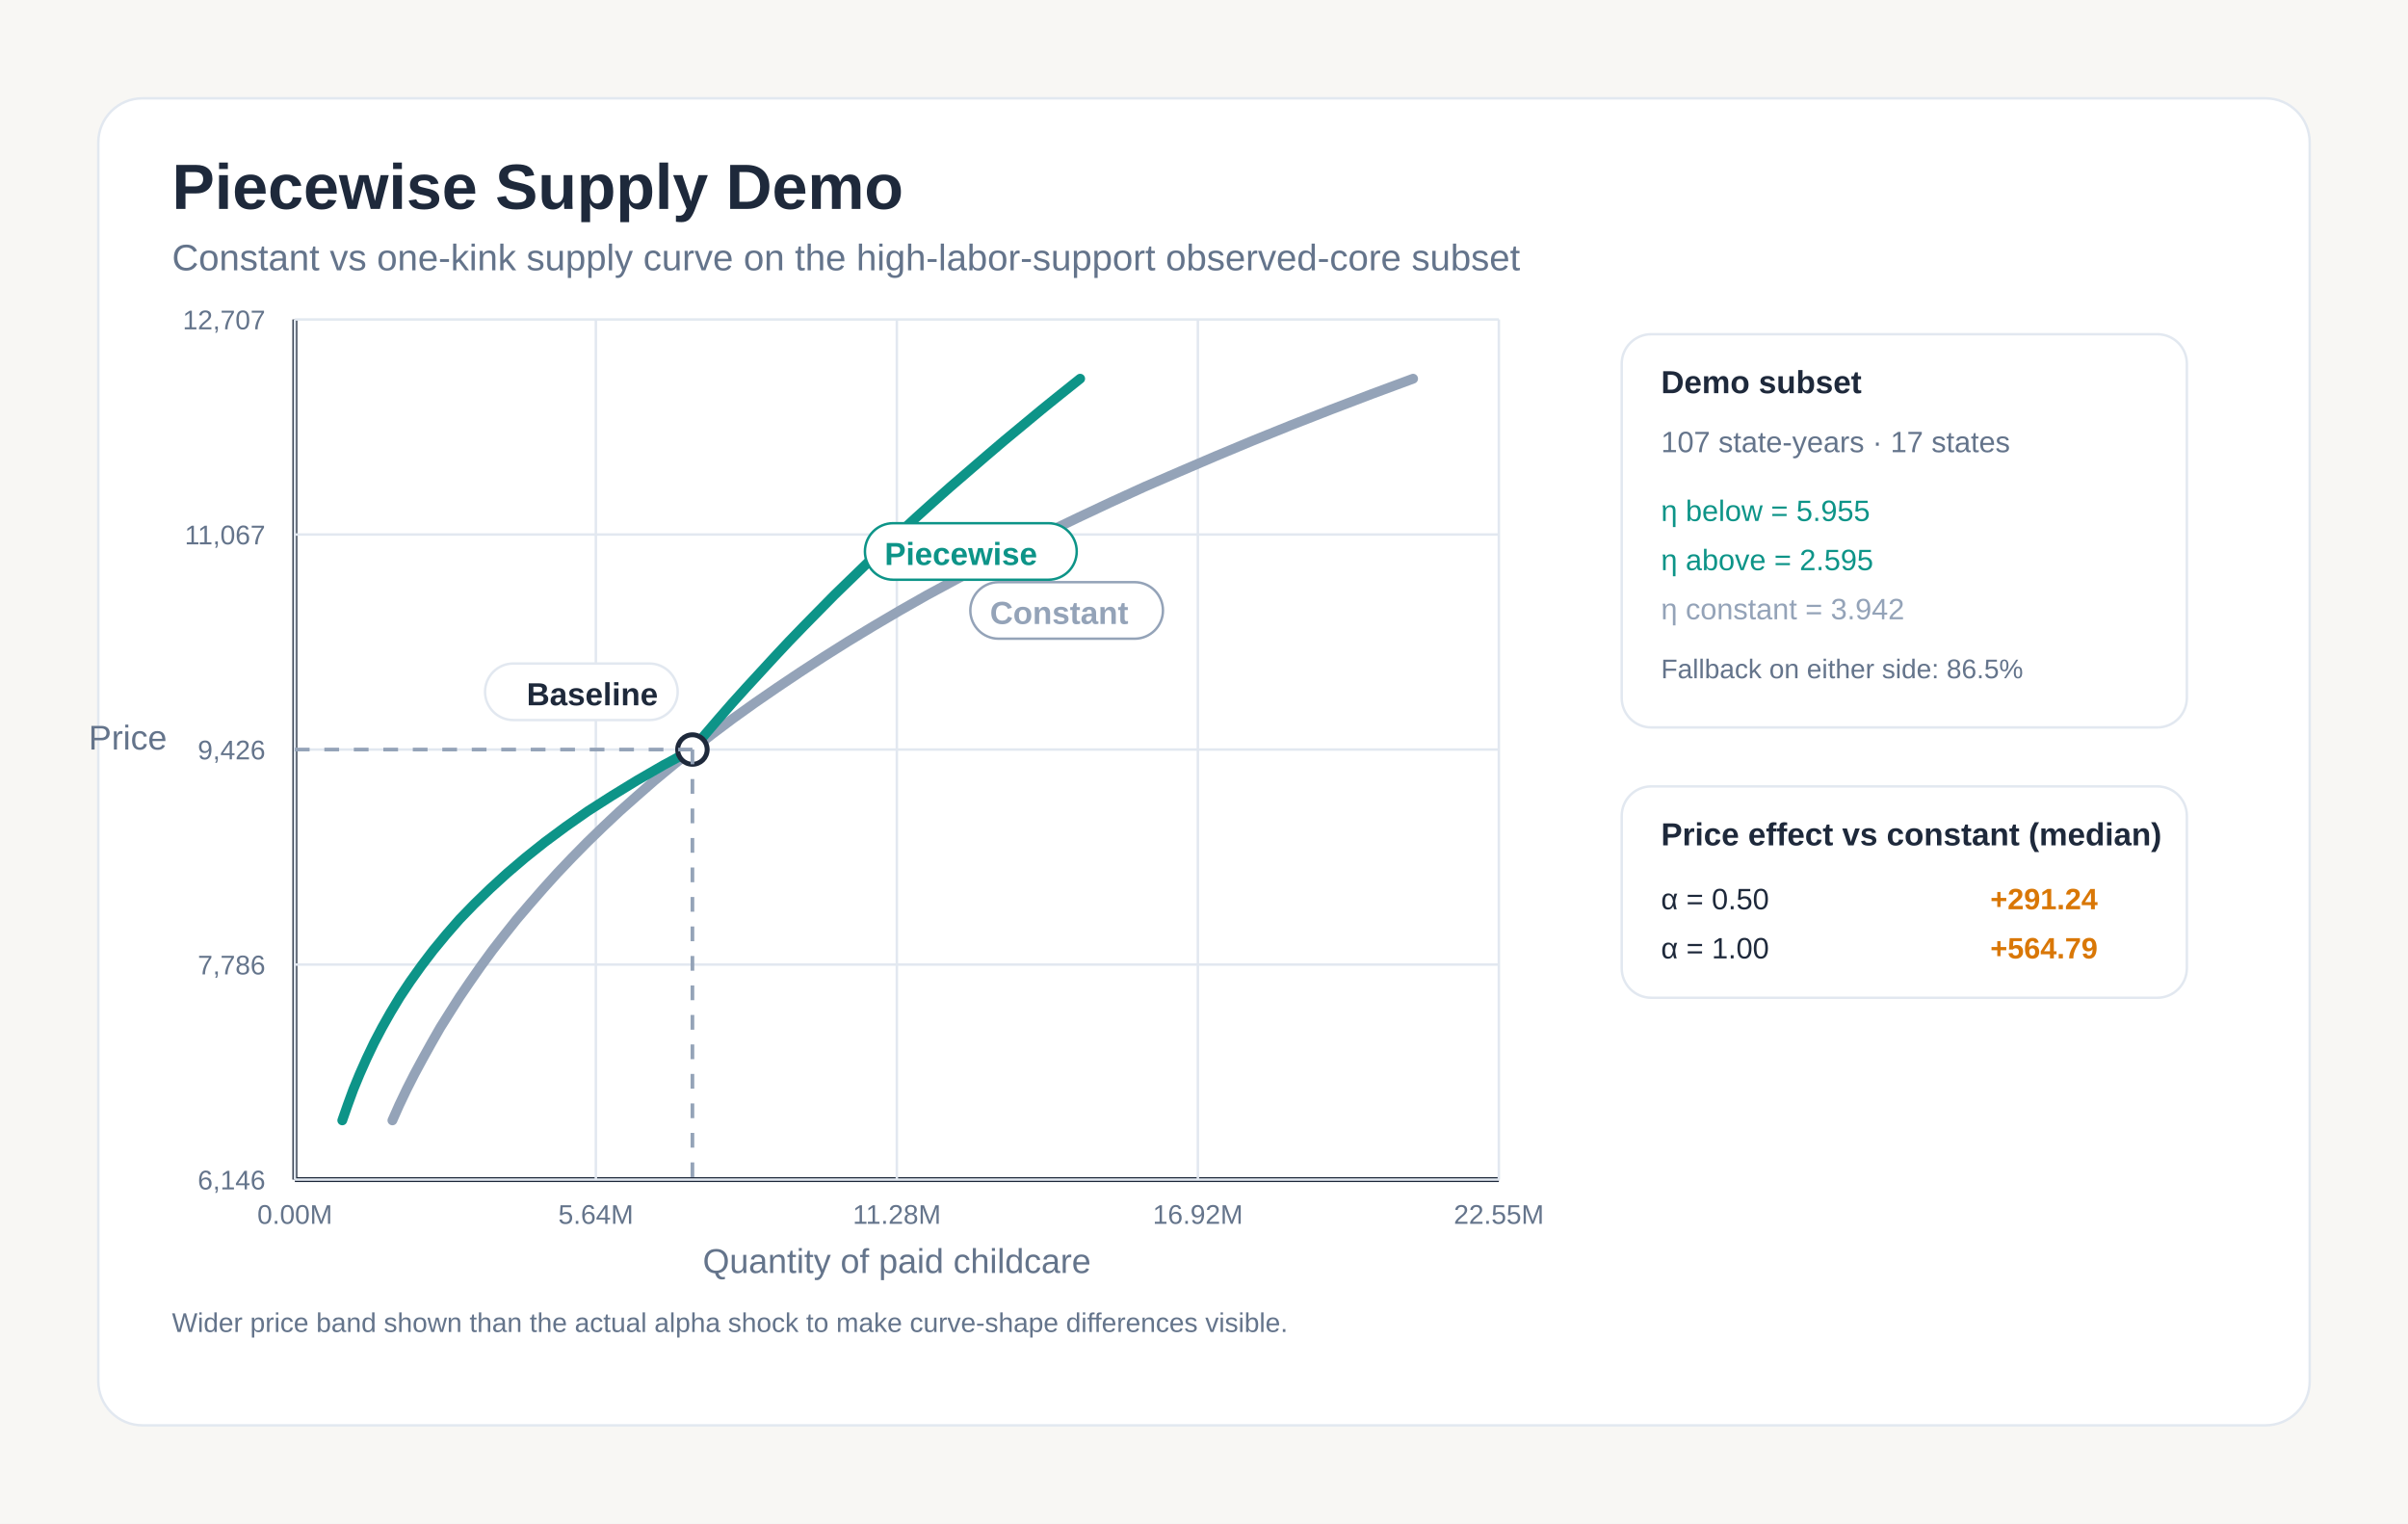
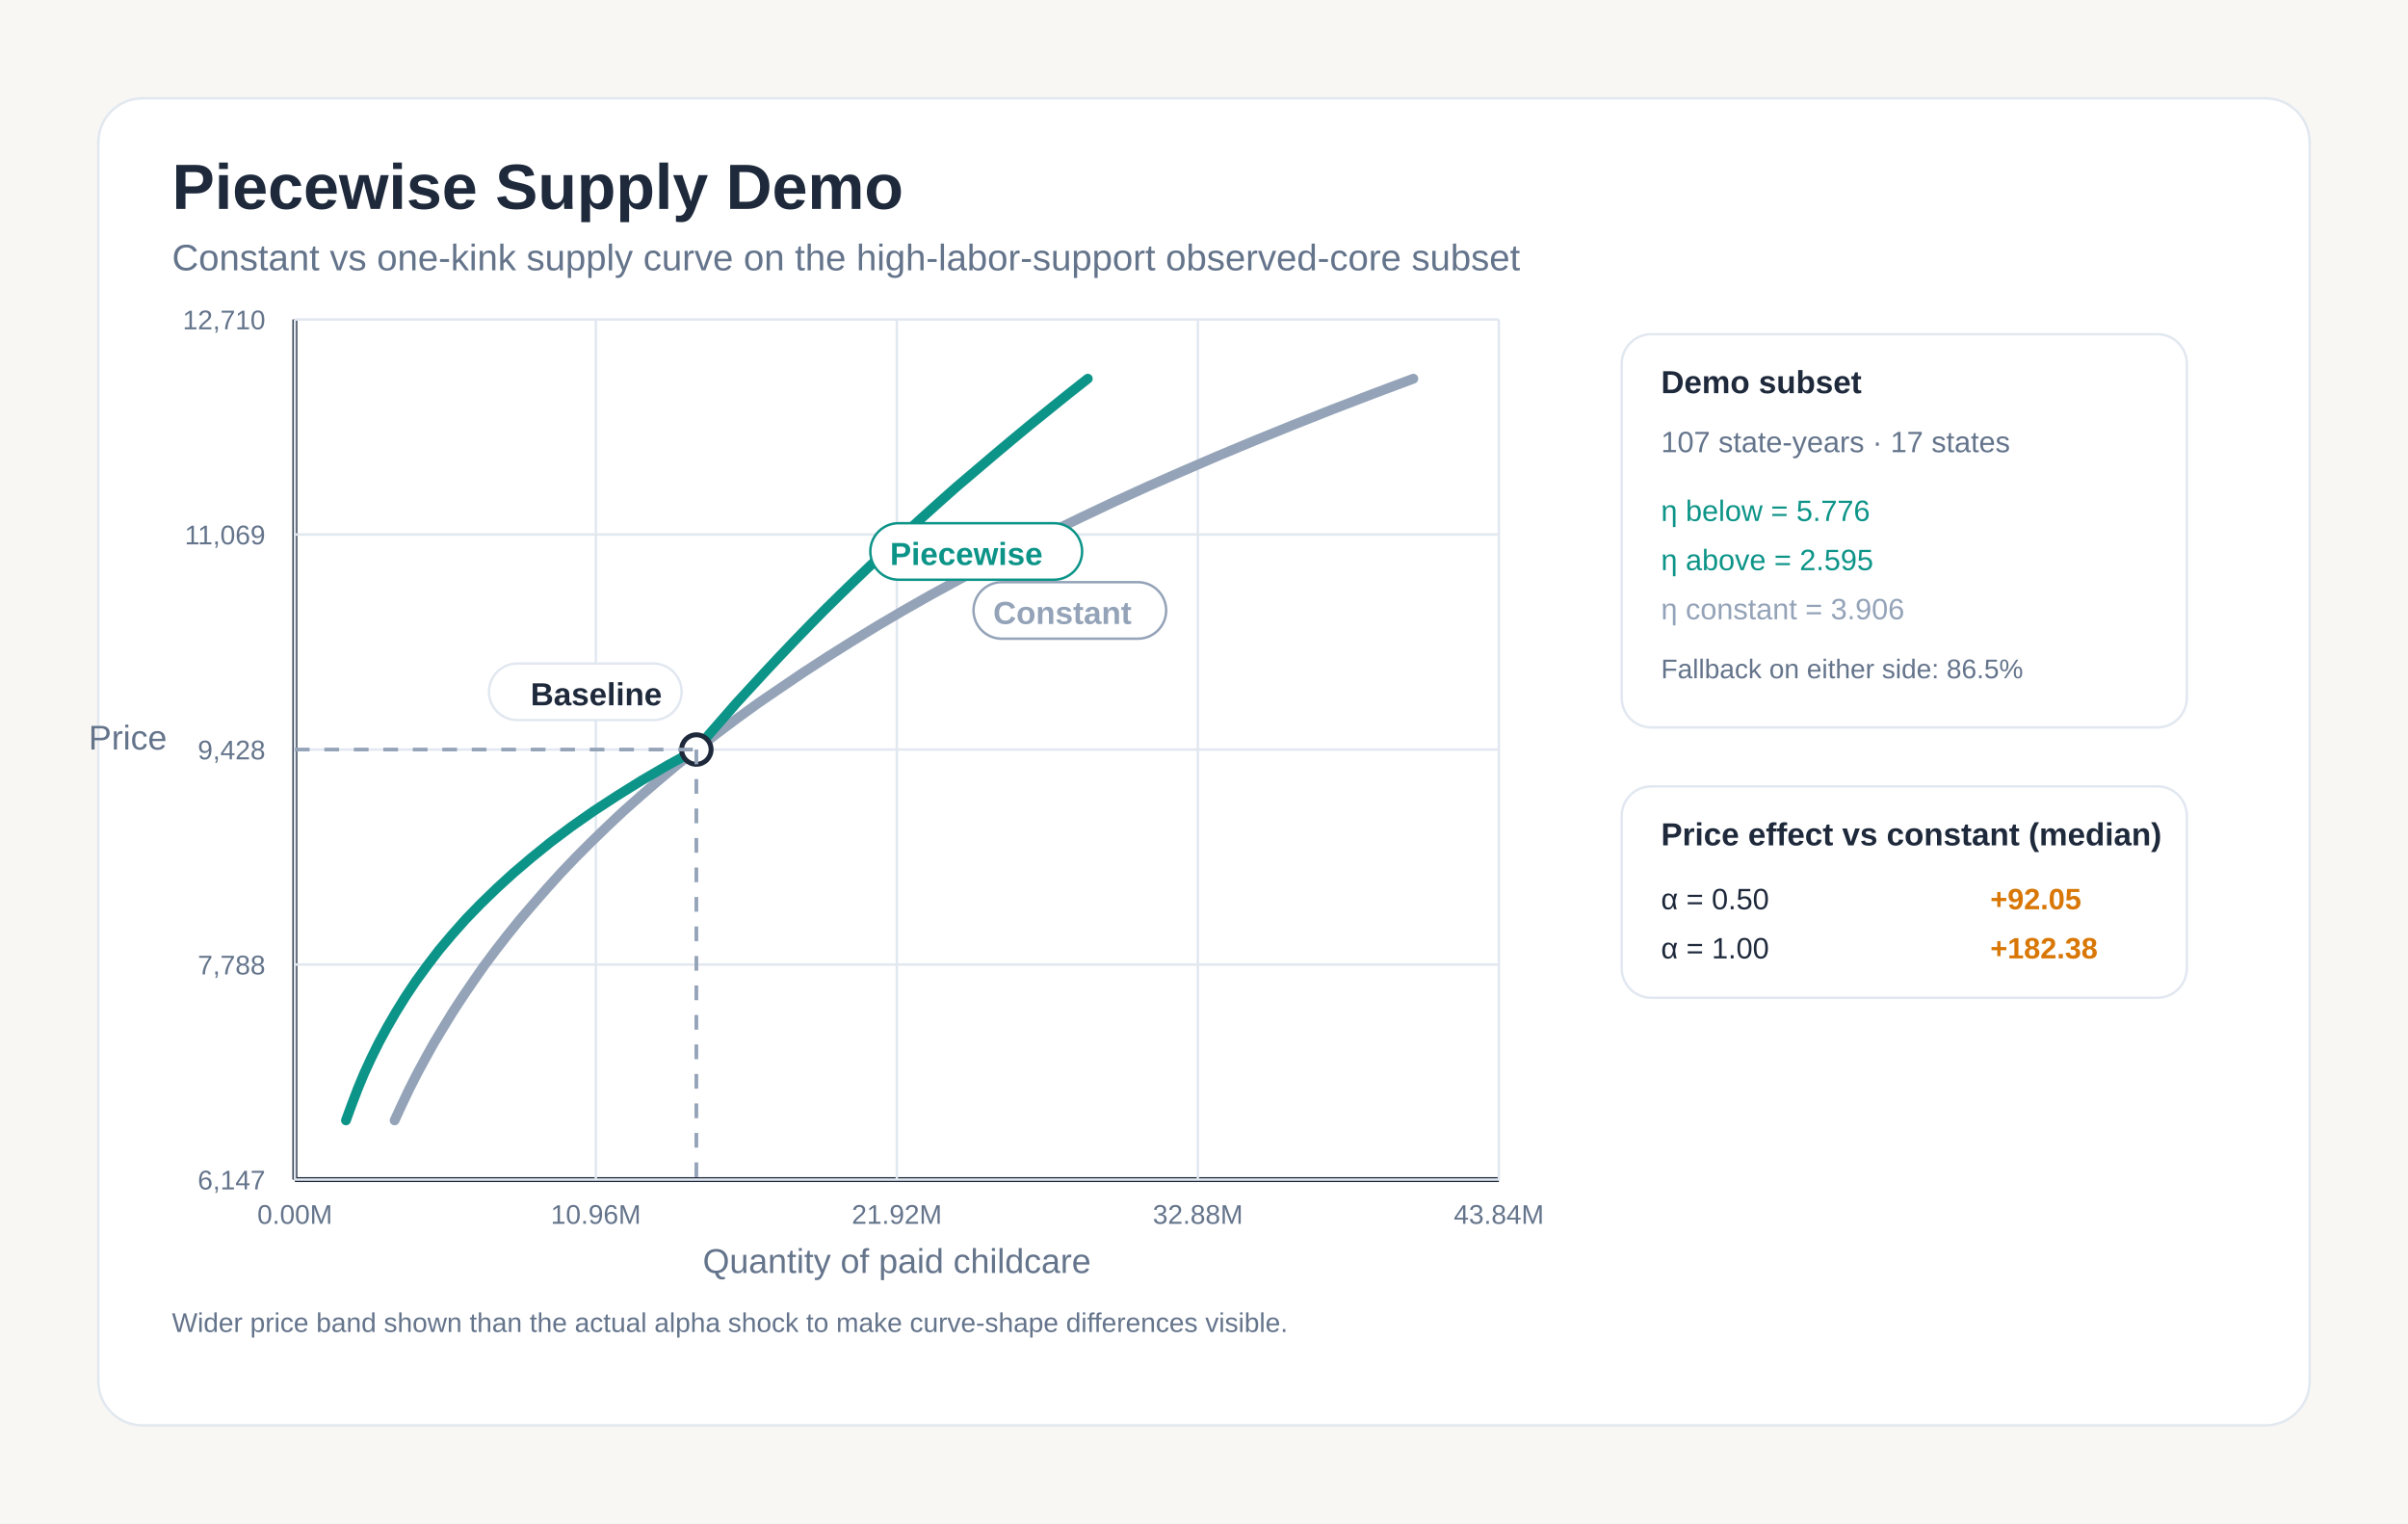
<svg xmlns="http://www.w3.org/2000/svg" width="980" height="620" viewBox="0 0 980 620" role="img">
  <rect x="0.0" y="0.0" width="980.0" height="620.0" fill="#f8f7f4" />
  <rect x="40.0" y="40.0" width="900.0" height="540.0" fill="#ffffff" stroke="#e2e8f0" stroke-width="1" rx="18" ry="18" />
  <text x="70.0" y="85.0" font-family="Arial, sans-serif" font-size="26" font-weight="700" fill="#1e293b" text-anchor="start">Piecewise Supply Demo</text>
  <text x="70.0" y="110.0" font-family="Arial, sans-serif" font-size="15" font-weight="400" fill="#64748b" text-anchor="start">Constant vs one-kink supply curve on the high-labor-support observed-core subset</text>
  <line x1="120.0" y1="480.0" x2="610.0" y2="480.0" stroke="#1e293b" stroke-width="2" />
  <line x1="120.0" y1="130.0" x2="120.0" y2="480.0" stroke="#1e293b" stroke-width="2" />
  <text x="52.0" y="305.0" font-family="Arial, sans-serif" font-size="14" font-weight="400" fill="#64748b" text-anchor="middle">Price</text>
  <line x1="120.0" y1="130.0" x2="120.0" y2="480.0" stroke="#e2e8f0" stroke-width="1" />
  <text x="120.0" y="498.0" font-family="Arial, sans-serif" font-size="11" font-weight="400" fill="#64748b" text-anchor="middle">0.00M</text>
  <line x1="242.5" y1="130.0" x2="242.5" y2="480.0" stroke="#e2e8f0" stroke-width="1" />
-   <text x="242.5" y="498.0" font-family="Arial, sans-serif" font-size="11" font-weight="400" fill="#64748b" text-anchor="middle">5.64M</text>
+   <text x="242.5" y="498.0" font-family="Arial, sans-serif" font-size="11" font-weight="400" fill="#64748b" text-anchor="middle">10.96M</text>
  <line x1="365.0" y1="130.0" x2="365.0" y2="480.0" stroke="#e2e8f0" stroke-width="1" />
-   <text x="365.0" y="498.0" font-family="Arial, sans-serif" font-size="11" font-weight="400" fill="#64748b" text-anchor="middle">11.28M</text>
+   <text x="365.0" y="498.0" font-family="Arial, sans-serif" font-size="11" font-weight="400" fill="#64748b" text-anchor="middle">21.92M</text>
  <line x1="487.5" y1="130.0" x2="487.5" y2="480.0" stroke="#e2e8f0" stroke-width="1" />
-   <text x="487.5" y="498.0" font-family="Arial, sans-serif" font-size="11" font-weight="400" fill="#64748b" text-anchor="middle">16.92M</text>
+   <text x="487.5" y="498.0" font-family="Arial, sans-serif" font-size="11" font-weight="400" fill="#64748b" text-anchor="middle">32.88M</text>
  <line x1="610.0" y1="130.0" x2="610.0" y2="480.0" stroke="#e2e8f0" stroke-width="1" />
-   <text x="610.0" y="498.0" font-family="Arial, sans-serif" font-size="11" font-weight="400" fill="#64748b" text-anchor="middle">22.55M</text>
+   <text x="610.0" y="498.0" font-family="Arial, sans-serif" font-size="11" font-weight="400" fill="#64748b" text-anchor="middle">43.84M</text>
  <line x1="120.0" y1="480.0" x2="610.0" y2="480.0" stroke="#e2e8f0" stroke-width="1" />
-   <text x="108.0" y="484.0" font-family="Arial, sans-serif" font-size="11" font-weight="400" fill="#64748b" text-anchor="end">6,146</text>
+   <text x="108.0" y="484.0" font-family="Arial, sans-serif" font-size="11" font-weight="400" fill="#64748b" text-anchor="end">6,147</text>
  <line x1="120.0" y1="392.5" x2="610.0" y2="392.5" stroke="#e2e8f0" stroke-width="1" />
-   <text x="108.0" y="396.5" font-family="Arial, sans-serif" font-size="11" font-weight="400" fill="#64748b" text-anchor="end">7,786</text>
+   <text x="108.0" y="396.5" font-family="Arial, sans-serif" font-size="11" font-weight="400" fill="#64748b" text-anchor="end">7,788</text>
  <line x1="120.0" y1="305.0" x2="610.0" y2="305.0" stroke="#e2e8f0" stroke-width="1" />
-   <text x="108.0" y="309.0" font-family="Arial, sans-serif" font-size="11" font-weight="400" fill="#64748b" text-anchor="end">9,426</text>
+   <text x="108.0" y="309.0" font-family="Arial, sans-serif" font-size="11" font-weight="400" fill="#64748b" text-anchor="end">9,428</text>
  <line x1="120.0" y1="217.5" x2="610.0" y2="217.5" stroke="#e2e8f0" stroke-width="1" />
-   <text x="108.0" y="221.5" font-family="Arial, sans-serif" font-size="11" font-weight="400" fill="#64748b" text-anchor="end">11,067</text>
+   <text x="108.0" y="221.5" font-family="Arial, sans-serif" font-size="11" font-weight="400" fill="#64748b" text-anchor="end">11,069</text>
  <line x1="120.0" y1="130.0" x2="610.0" y2="130.0" stroke="#e2e8f0" stroke-width="1" />
-   <text x="108.0" y="134.0" font-family="Arial, sans-serif" font-size="11" font-weight="400" fill="#64748b" text-anchor="end">12,707</text>
+   <text x="108.0" y="134.0" font-family="Arial, sans-serif" font-size="11" font-weight="400" fill="#64748b" text-anchor="end">12,710</text>
  <text x="365.0" y="518.0" font-family="Arial, sans-serif" font-size="14" font-weight="400" fill="#64748b" text-anchor="middle">Quantity of paid childcare</text>
-   <polyline points="159.7,455.9 162.5,449.6 165.5,443.3 168.7,437.0 172.1,430.7 175.6,424.4 179.2,418.1 183.1,411.9 187.1,405.6 191.4,399.3 195.8,393.0 200.4,386.7 205.3,380.4 210.3,374.1 215.6,367.9 221.1,361.6 226.8,355.3 232.8,349.0 239.0,342.7 245.5,336.4 252.2,330.1 259.2,323.9 266.4,317.6 274.0,311.3 281.8,305.0 289.9,298.7 298.3,292.4 307.1,286.1 316.1,279.9 325.5,273.6 335.2,267.3 345.2,261.0 355.6,254.7 366.3,248.4 377.4,242.1 388.9,235.9 400.7,229.6 412.9,223.3 425.5,217.0 438.6,210.7 452.0,204.4 465.8,198.1 480.1,191.9 494.8,185.6 509.9,179.3 525.5,173.0 541.6,166.7 558.1,160.4 575.1,154.1" fill="none" stroke="#94a3b8" stroke-width="4" stroke-linecap="round" stroke-linejoin="round" />
-   <polyline points="139.3,455.9 141.5,449.6 143.8,443.3 146.4,437.0 149.2,430.7 152.2,424.4 155.5,418.1 159.0,411.9 162.8,405.6 167.0,399.3 171.5,393.0 176.3,386.7 181.5,380.4 187.0,374.1 193.0,367.9 199.5,361.6 206.4,355.3 213.8,349.0 221.7,342.7 230.2,336.4 239.2,330.1 248.9,323.9 259.2,317.6 270.1,311.3 281.8,305.0 287.1,298.7 292.5,292.4 298.0,286.1 303.6,279.9 309.4,273.6 315.2,267.3 321.1,261.0 327.2,254.7 333.4,248.4 339.6,242.1 346.0,235.9 352.5,229.6 359.1,223.3 365.9,217.0 372.7,210.7 379.7,204.4 386.8,198.1 394.0,191.9 401.3,185.6 408.7,179.3 416.3,173.0 423.9,166.7 431.7,160.4 439.6,154.1" fill="none" stroke="#0d9488" stroke-width="4" stroke-linecap="round" stroke-linejoin="round" />
-   <circle cx="281.8" cy="305.0" r="6.0" fill="#ffffff" stroke="#1e293b" stroke-width="2" />
-   <line x1="281.8" y1="305.0" x2="281.8" y2="480.0" stroke="#94a3b8" stroke-width="1.5" stroke-dasharray="6 6" />
-   <line x1="120.0" y1="305.0" x2="281.8" y2="305.0" stroke="#94a3b8" stroke-width="1.5" stroke-dasharray="6 6" />
-   <rect x="352.0" y="212.9" width="86.2" height="23.0" fill="#ffffff" stroke="#0d9488" stroke-width="1" rx="11.5" ry="11.5" />
-   <text x="360.0" y="229.9" font-family="Arial, sans-serif" font-size="13" font-weight="600" fill="#0d9488" text-anchor="start">Piecewise</text>
-   <rect x="394.9" y="236.9" width="78.4" height="23.0" fill="#ffffff" stroke="#94a3b8" stroke-width="1" rx="11.5" ry="11.5" />
-   <text x="402.9" y="253.9" font-family="Arial, sans-serif" font-size="13" font-weight="600" fill="#94a3b8" text-anchor="start">Constant</text>
-   <rect x="197.4" y="270.0" width="78.4" height="23.0" fill="#ffffff" stroke="#e2e8f0" stroke-width="1" rx="11.5" ry="11.5" />
-   <text x="267.8" y="287.0" font-family="Arial, sans-serif" font-size="13" font-weight="600" fill="#1e293b" text-anchor="end">Baseline</text>
+   <polyline points="160.6,455.9 163.5,449.6 166.5,443.3 169.7,437.0 173.1,430.7 176.6,424.4 180.4,418.1 184.2,411.9 188.3,405.6 192.6,399.3 197.0,393.0 201.7,386.7 206.6,380.4 211.7,374.1 217.0,367.9 222.5,361.6 228.2,355.3 234.2,349.0 240.5,342.7 247.0,336.4 253.7,330.1 260.7,323.9 268.0,317.6 275.5,311.3 283.4,305.0 291.5,298.7 299.9,292.4 308.6,286.1 317.7,279.9 327.0,273.6 336.7,267.3 346.7,261.0 357.0,254.7 367.7,248.4 378.8,242.1 390.2,235.9 402.0,229.6 414.2,223.3 426.7,217.0 439.7,210.7 453.0,204.4 466.8,198.1 480.9,191.9 495.5,185.6 510.6,179.3 526.1,173.0 542.0,166.7 558.4,160.4 575.2,154.1" fill="none" stroke="#94a3b8" stroke-width="4" stroke-linecap="round" stroke-linejoin="round" />
+   <polyline points="140.8,455.9 143.1,449.6 145.5,443.3 148.1,437.0 151.0,430.7 154.1,424.4 157.5,418.1 161.1,411.9 165.0,405.6 169.2,399.3 173.8,393.0 178.6,386.7 183.9,380.4 189.5,374.1 195.5,367.9 202.0,361.6 208.9,355.3 216.3,349.0 224.1,342.7 232.5,336.4 241.5,330.1 251.0,323.9 261.1,317.6 271.9,311.3 283.4,305.0 288.7,298.7 294.2,292.4 299.7,286.1 305.4,279.9 311.2,273.6 317.1,267.3 323.1,261.0 329.2,254.7 335.4,248.4 341.8,242.1 348.2,235.9 354.8,229.6 361.5,223.3 368.3,217.0 375.2,210.7 382.2,204.4 389.3,198.1 396.6,191.9 404.0,185.6 411.5,179.3 419.1,173.0 426.9,166.7 434.7,160.4 442.7,154.1" fill="none" stroke="#0d9488" stroke-width="4" stroke-linecap="round" stroke-linejoin="round" />
+   <circle cx="283.4" cy="305.0" r="6.0" fill="#ffffff" stroke="#1e293b" stroke-width="2" />
+   <line x1="283.4" y1="305.0" x2="283.4" y2="480.0" stroke="#94a3b8" stroke-width="1.5" stroke-dasharray="6 6" />
+   <line x1="120.0" y1="305.0" x2="283.4" y2="305.0" stroke="#94a3b8" stroke-width="1.5" stroke-dasharray="6 6" />
+   <rect x="354.2" y="212.9" width="86.2" height="23.0" fill="#ffffff" stroke="#0d9488" stroke-width="1" rx="11.5" ry="11.5" />
+   <text x="362.2" y="229.9" font-family="Arial, sans-serif" font-size="13" font-weight="600" fill="#0d9488" text-anchor="start">Piecewise</text>
+   <rect x="396.2" y="236.9" width="78.4" height="23.0" fill="#ffffff" stroke="#94a3b8" stroke-width="1" rx="11.5" ry="11.5" />
+   <text x="404.2" y="253.9" font-family="Arial, sans-serif" font-size="13" font-weight="600" fill="#94a3b8" text-anchor="start">Constant</text>
+   <rect x="199.0" y="270.0" width="78.4" height="23.0" fill="#ffffff" stroke="#e2e8f0" stroke-width="1" rx="11.5" ry="11.5" />
+   <text x="269.4" y="287.0" font-family="Arial, sans-serif" font-size="13" font-weight="600" fill="#1e293b" text-anchor="end">Baseline</text>
  <rect x="660.0" y="136.0" width="230.0" height="160.0" fill="#ffffff" stroke="#e2e8f0" stroke-width="1" rx="12" ry="12" />
  <text x="676.0" y="160.0" font-family="Arial, sans-serif" font-size="13" font-weight="700" fill="#1e293b" text-anchor="start">Demo subset</text>
  <text x="676.0" y="184.0" font-family="Arial, sans-serif" font-size="12" font-weight="400" fill="#64748b" text-anchor="start">107 state-years · 17 states</text>
-   <text x="676.0" y="212.0" font-family="Arial, sans-serif" font-size="12" font-weight="400" fill="#0d9488" text-anchor="start">η below = 5.955</text>
+   <text x="676.0" y="212.0" font-family="Arial, sans-serif" font-size="12" font-weight="400" fill="#0d9488" text-anchor="start">η below = 5.776</text>
  <text x="676.0" y="232.0" font-family="Arial, sans-serif" font-size="12" font-weight="400" fill="#0d9488" text-anchor="start">η above = 2.595</text>
-   <text x="676.0" y="252.0" font-family="Arial, sans-serif" font-size="12" font-weight="400" fill="#94a3b8" text-anchor="start">η constant = 3.942</text>
+   <text x="676.0" y="252.0" font-family="Arial, sans-serif" font-size="12" font-weight="400" fill="#94a3b8" text-anchor="start">η constant = 3.906</text>
  <text x="676.0" y="276.0" font-family="Arial, sans-serif" font-size="11" font-weight="400" fill="#64748b" text-anchor="start">Fallback on either side: 86.5%</text>
  <rect x="660.0" y="320.0" width="230.0" height="86.0" fill="#ffffff" stroke="#e2e8f0" stroke-width="1" rx="12" ry="12" />
  <text x="676.0" y="344.0" font-family="Arial, sans-serif" font-size="13" font-weight="700" fill="#1e293b" text-anchor="start">Price effect vs constant (median)</text>
  <text x="676.0" y="370.0" font-family="Arial, sans-serif" font-size="12" font-weight="400" fill="#1e293b" text-anchor="start">α = 0.50</text>
-   <text x="810.0" y="370.0" font-family="Arial, sans-serif" font-size="12" font-weight="600" fill="#d97706" text-anchor="start">+291.24</text>
+   <text x="810.0" y="370.0" font-family="Arial, sans-serif" font-size="12" font-weight="600" fill="#d97706" text-anchor="start">+92.05</text>
  <text x="676.0" y="390.0" font-family="Arial, sans-serif" font-size="12" font-weight="400" fill="#1e293b" text-anchor="start">α = 1.00</text>
-   <text x="810.0" y="390.0" font-family="Arial, sans-serif" font-size="12" font-weight="600" fill="#d97706" text-anchor="start">+564.79</text>
+   <text x="810.0" y="390.0" font-family="Arial, sans-serif" font-size="12" font-weight="600" fill="#d97706" text-anchor="start">+182.38</text>
  <text x="70.0" y="542.0" font-family="Arial, sans-serif" font-size="11" font-weight="400" fill="#64748b" text-anchor="start">Wider price band shown than the actual alpha shock to make curve-shape differences visible.</text>
</svg>
